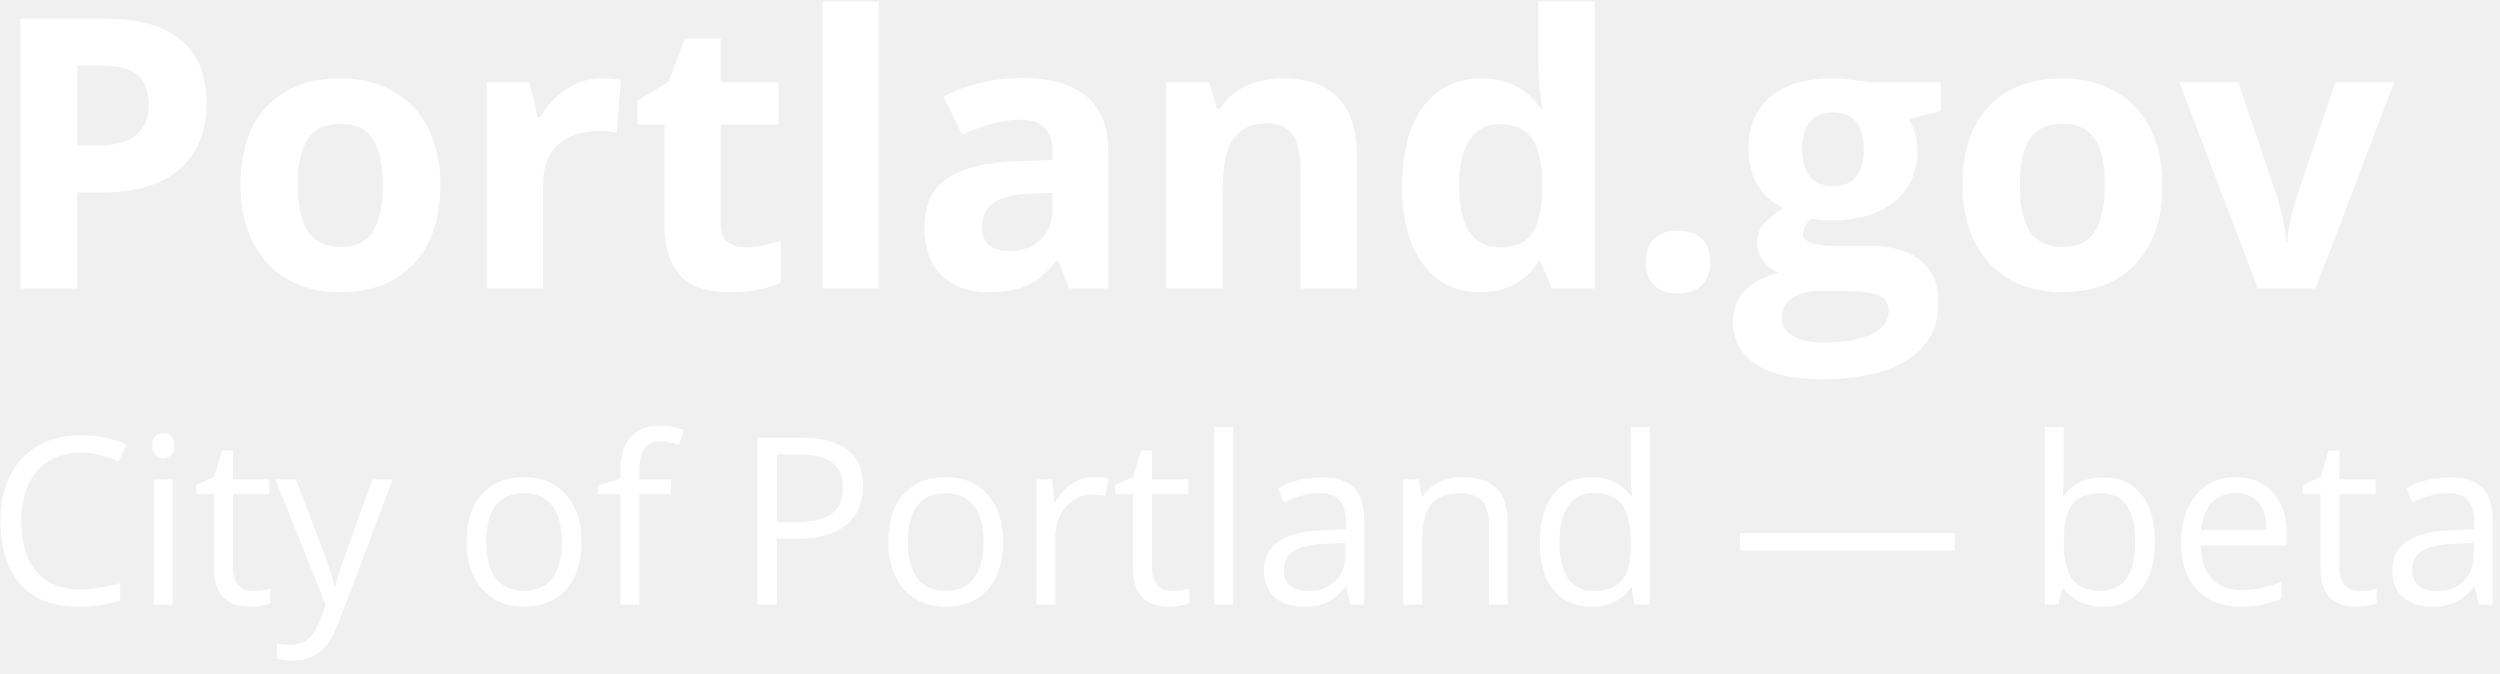
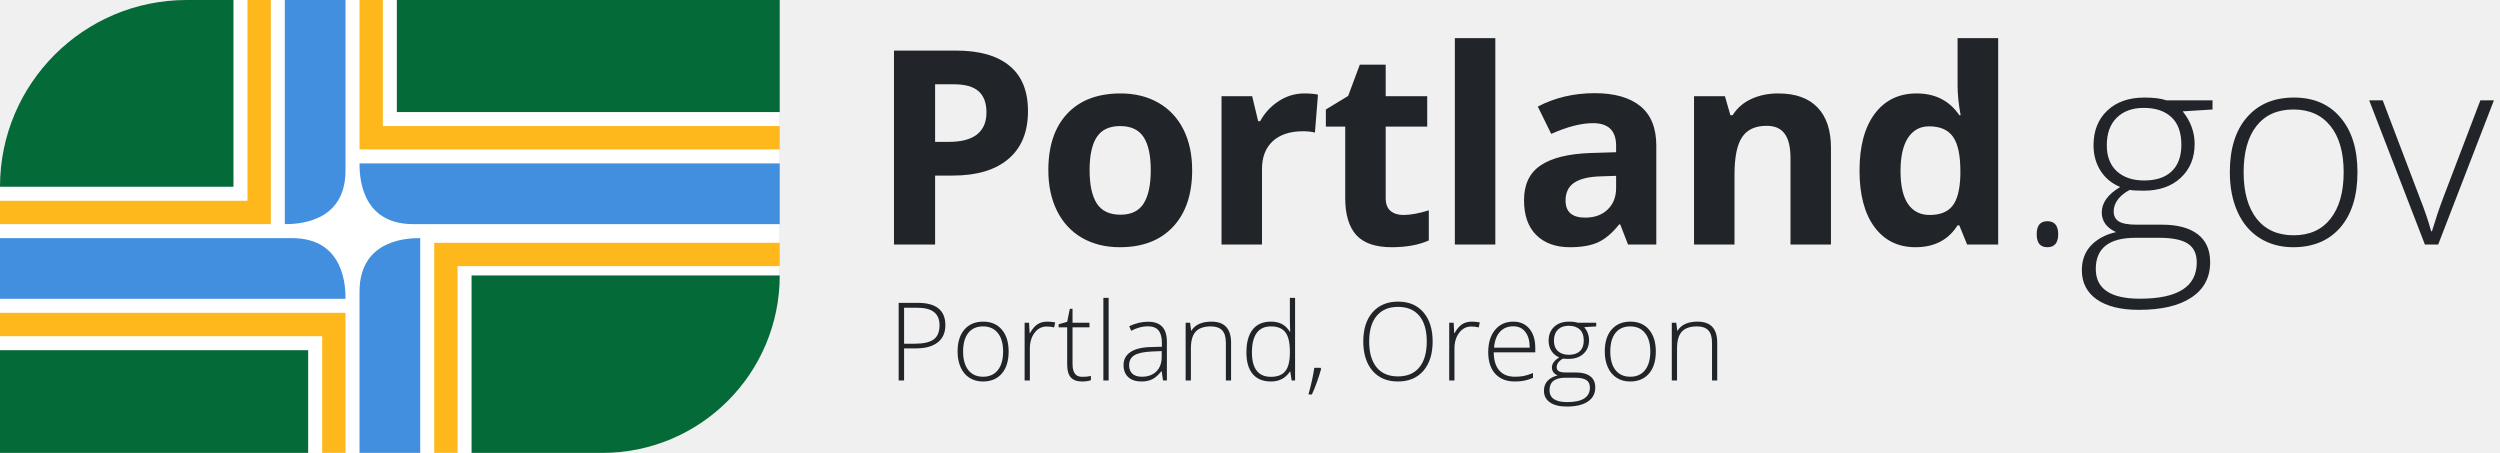
- <svg xmlns="http://www.w3.org/2000/svg" width="182" height="49" viewBox="0 0 182 49" fill="none">
-   <path d="M5.633 10.607H7.003C8.283 10.607 9.241 10.356 9.876 9.855C10.512 9.345 10.83 8.606 10.83 7.639C10.83 6.664 10.561 5.943 10.024 5.478C9.496 5.012 8.663 4.779 7.527 4.779H5.633V10.607ZM15.033 7.492C15.033 9.604 14.37 11.22 13.045 12.339C11.729 13.458 9.854 14.018 7.419 14.018H5.633V21H1.471V1.369H7.741C10.123 1.369 11.931 1.883 13.166 2.913C14.411 3.933 15.033 5.46 15.033 7.492Z" fill="white" />
-   <path d="M21.679 13.467C21.679 14.953 21.921 16.076 22.404 16.837C22.897 17.598 23.694 17.979 24.795 17.979C25.887 17.979 26.67 17.603 27.145 16.851C27.628 16.09 27.87 14.962 27.87 13.467C27.87 11.981 27.628 10.867 27.145 10.123C26.661 9.381 25.869 9.009 24.768 9.009C23.676 9.009 22.888 9.381 22.404 10.123C21.921 10.858 21.679 11.972 21.679 13.467ZM32.059 13.467C32.059 15.911 31.415 17.822 30.125 19.201C28.836 20.579 27.042 21.269 24.741 21.269C23.3 21.269 22.029 20.955 20.927 20.329C19.826 19.693 18.98 18.784 18.39 17.603C17.799 16.421 17.503 15.043 17.503 13.467C17.503 11.014 18.143 9.107 19.424 7.747C20.704 6.386 22.503 5.706 24.822 5.706C26.263 5.706 27.534 6.019 28.635 6.646C29.736 7.272 30.582 8.172 31.173 9.345C31.764 10.517 32.059 11.892 32.059 13.467Z" fill="white" />
-   <path d="M43.822 5.706C44.377 5.706 44.838 5.746 45.205 5.827L44.896 9.667C44.565 9.577 44.162 9.533 43.688 9.533C42.38 9.533 41.36 9.868 40.626 10.54C39.901 11.211 39.538 12.151 39.538 13.36V21H35.443V5.988H38.545L39.149 8.512H39.35C39.816 7.671 40.443 6.995 41.23 6.485C42.027 5.965 42.891 5.706 43.822 5.706Z" fill="white" />
-   <path d="M54.255 18.006C54.971 18.006 55.831 17.849 56.833 17.536V20.584C55.813 21.04 54.559 21.269 53.074 21.269C51.435 21.269 50.24 20.857 49.488 20.033C48.745 19.201 48.374 17.956 48.374 16.3V9.063H46.413V7.331L48.669 5.961L49.851 2.792H52.469V5.988H56.672V9.063H52.469V16.3C52.469 16.882 52.63 17.312 52.953 17.589C53.284 17.867 53.718 18.006 54.255 18.006Z" fill="white" />
-   <path d="M63.977 21H59.881V0.106H63.977V21Z" fill="white" />
-   <path d="M77.821 21L77.029 18.959H76.921C76.232 19.827 75.52 20.432 74.786 20.772C74.061 21.103 73.112 21.269 71.939 21.269C70.498 21.269 69.361 20.857 68.529 20.033C67.705 19.21 67.293 18.037 67.293 16.515C67.293 14.922 67.849 13.749 68.959 12.997C70.078 12.236 71.76 11.815 74.007 11.735L76.612 11.654V10.996C76.612 9.475 75.834 8.714 74.276 8.714C73.076 8.714 71.666 9.076 70.046 9.801L68.69 7.035C70.418 6.131 72.333 5.679 74.437 5.679C76.451 5.679 77.995 6.118 79.07 6.995C80.144 7.872 80.681 9.206 80.681 10.996V21H77.821ZM76.612 14.044L75.028 14.098C73.837 14.134 72.951 14.349 72.369 14.743C71.787 15.137 71.496 15.736 71.496 16.542C71.496 17.697 72.159 18.274 73.484 18.274C74.433 18.274 75.189 18.001 75.753 17.455C76.326 16.909 76.612 16.184 76.612 15.28V14.044Z" fill="white" />
-   <path d="M98.768 21H94.673V12.232C94.673 11.149 94.48 10.338 94.095 9.801C93.71 9.255 93.097 8.982 92.256 8.982C91.11 8.982 90.282 9.367 89.772 10.137C89.261 10.898 89.006 12.165 89.006 13.937V21H84.911V5.988H88.039L88.59 7.908H88.818C89.275 7.183 89.901 6.637 90.698 6.27C91.504 5.894 92.417 5.706 93.437 5.706C95.183 5.706 96.508 6.18 97.412 7.129C98.316 8.069 98.768 9.43 98.768 11.211V21Z" fill="white" />
-   <path d="M107.738 21.269C105.974 21.269 104.587 20.584 103.575 19.214C102.573 17.845 102.071 15.947 102.071 13.521C102.071 11.059 102.582 9.143 103.602 7.774C104.632 6.395 106.046 5.706 107.845 5.706C109.734 5.706 111.175 6.44 112.169 7.908H112.303C112.097 6.789 111.994 5.791 111.994 4.914V0.106H116.103V21H112.961L112.169 19.053H111.994C111.063 20.53 109.645 21.269 107.738 21.269ZM109.175 18.006C110.222 18.006 110.987 17.701 111.471 17.093C111.963 16.484 112.232 15.45 112.276 13.991V13.548C112.276 11.936 112.026 10.781 111.524 10.083C111.032 9.385 110.226 9.036 109.107 9.036C108.194 9.036 107.483 9.425 106.972 10.204C106.471 10.974 106.22 12.097 106.22 13.575C106.22 15.052 106.476 16.162 106.986 16.904C107.496 17.639 108.226 18.006 109.175 18.006Z" fill="white" />
-   <path d="M119.809 19.08C119.809 18.328 120.011 17.759 120.414 17.375C120.816 16.99 121.403 16.797 122.173 16.797C122.916 16.797 123.489 16.994 123.891 17.388C124.303 17.782 124.509 18.346 124.509 19.08C124.509 19.787 124.303 20.346 123.891 20.758C123.48 21.161 122.907 21.363 122.173 21.363C121.421 21.363 120.839 21.166 120.427 20.772C120.015 20.369 119.809 19.805 119.809 19.08Z" fill="white" />
-   <path d="M141.294 5.988V8.069L138.944 8.673C139.374 9.345 139.588 10.097 139.588 10.929C139.588 12.54 139.024 13.798 137.896 14.702C136.778 15.598 135.22 16.045 133.224 16.045L132.485 16.005L131.881 15.938C131.46 16.26 131.25 16.618 131.25 17.012C131.25 17.603 132.002 17.898 133.506 17.898H136.057C137.704 17.898 138.957 18.252 139.817 18.959C140.685 19.666 141.119 20.705 141.119 22.074C141.119 23.829 140.385 25.189 138.917 26.156C137.458 27.123 135.359 27.606 132.619 27.606C130.525 27.606 128.922 27.239 127.812 26.505C126.711 25.78 126.161 24.76 126.161 23.444C126.161 22.54 126.443 21.783 127.007 21.175C127.571 20.566 128.399 20.132 129.491 19.872C129.07 19.693 128.703 19.402 128.39 18.999C128.076 18.587 127.92 18.153 127.92 17.697C127.92 17.124 128.085 16.649 128.417 16.273C128.748 15.889 129.227 15.512 129.853 15.146C129.066 14.805 128.439 14.259 127.973 13.507C127.517 12.755 127.289 11.869 127.289 10.849C127.289 9.21 127.821 7.944 128.886 7.049C129.952 6.153 131.474 5.706 133.452 5.706C133.873 5.706 134.369 5.746 134.942 5.827C135.524 5.898 135.896 5.952 136.057 5.988H141.294ZM129.706 23.122C129.706 23.686 129.974 24.129 130.511 24.451C131.057 24.773 131.818 24.934 132.794 24.934C134.262 24.934 135.412 24.733 136.245 24.33C137.077 23.927 137.494 23.377 137.494 22.678C137.494 22.114 137.247 21.725 136.755 21.51C136.263 21.295 135.502 21.188 134.472 21.188H132.351C131.599 21.188 130.968 21.363 130.458 21.712C129.956 22.07 129.706 22.54 129.706 23.122ZM131.196 10.902C131.196 11.717 131.38 12.361 131.747 12.836C132.123 13.31 132.691 13.548 133.452 13.548C134.222 13.548 134.786 13.31 135.144 12.836C135.502 12.361 135.681 11.717 135.681 10.902C135.681 9.094 134.938 8.19 133.452 8.19C131.948 8.19 131.196 9.094 131.196 10.902Z" fill="white" />
-   <path d="M147.041 13.467C147.041 14.953 147.282 16.076 147.766 16.837C148.258 17.598 149.055 17.979 150.156 17.979C151.248 17.979 152.031 17.603 152.506 16.851C152.989 16.09 153.231 14.962 153.231 13.467C153.231 11.981 152.989 10.867 152.506 10.123C152.022 9.381 151.23 9.009 150.129 9.009C149.037 9.009 148.249 9.381 147.766 10.123C147.282 10.858 147.041 11.972 147.041 13.467ZM157.42 13.467C157.42 15.911 156.776 17.822 155.487 19.201C154.198 20.579 152.403 21.269 150.102 21.269C148.661 21.269 147.39 20.955 146.289 20.329C145.188 19.693 144.342 18.784 143.751 17.603C143.16 16.421 142.865 15.043 142.865 13.467C142.865 11.014 143.505 9.107 144.785 7.747C146.065 6.386 147.864 5.706 150.183 5.706C151.624 5.706 152.895 6.019 153.996 6.646C155.097 7.272 155.943 8.172 156.534 9.345C157.125 10.517 157.42 11.892 157.42 13.467Z" fill="white" />
-   <path d="M164.376 21L158.656 5.988H162.939L165.84 14.541C166.162 15.624 166.363 16.649 166.444 17.616H166.524C166.569 16.757 166.771 15.732 167.129 14.541L170.016 5.988H174.299L168.579 21H164.376Z" fill="white" />
-   <path d="M5.865 32.952C4.531 32.952 3.477 33.397 2.702 34.288C1.933 35.173 1.548 36.388 1.548 37.932C1.548 39.52 1.919 40.749 2.661 41.618C3.408 42.481 4.47 42.913 5.848 42.913C6.695 42.913 7.66 42.76 8.745 42.456V43.693C7.904 44.008 6.866 44.166 5.632 44.166C3.845 44.166 2.464 43.624 1.49 42.539C0.522 41.454 0.038 39.913 0.038 37.916C0.038 36.665 0.27 35.569 0.735 34.628C1.205 33.688 1.88 32.963 2.76 32.454C3.646 31.945 4.686 31.69 5.881 31.69C7.154 31.69 8.266 31.922 9.218 32.387L8.621 33.599C7.702 33.167 6.783 32.952 5.865 32.952Z" fill="white" />
-   <path d="M12.563 44H11.185V34.902H12.563V44ZM11.069 32.437C11.069 32.122 11.147 31.892 11.302 31.748C11.457 31.599 11.65 31.524 11.883 31.524C12.104 31.524 12.295 31.599 12.456 31.748C12.616 31.898 12.696 32.127 12.696 32.437C12.696 32.747 12.616 32.979 12.456 33.134C12.295 33.284 12.104 33.358 11.883 33.358C11.65 33.358 11.457 33.284 11.302 33.134C11.147 32.979 11.069 32.747 11.069 32.437Z" fill="white" />
-   <path d="M18.424 43.029C18.667 43.029 18.902 43.012 19.129 42.979C19.356 42.94 19.536 42.901 19.669 42.863V43.917C19.52 43.989 19.298 44.047 19.005 44.091C18.717 44.141 18.457 44.166 18.225 44.166C16.465 44.166 15.585 43.239 15.585 41.385V35.973H14.282V35.309L15.585 34.736L16.166 32.794H16.963V34.902H19.602V35.973H16.963V41.327C16.963 41.875 17.093 42.296 17.353 42.589C17.613 42.882 17.97 43.029 18.424 43.029Z" fill="white" />
-   <path d="M20.051 34.902H21.528L23.52 40.09C23.958 41.275 24.229 42.13 24.334 42.655H24.4C24.472 42.373 24.622 41.892 24.849 41.211C25.081 40.525 25.834 38.422 27.106 34.902H28.584L24.674 45.262C24.287 46.285 23.833 47.01 23.313 47.437C22.798 47.868 22.165 48.084 21.412 48.084C20.991 48.084 20.576 48.037 20.167 47.943V46.839C20.471 46.905 20.812 46.938 21.188 46.938C22.134 46.938 22.809 46.407 23.213 45.345L23.72 44.05L20.051 34.902Z" fill="white" />
-   <path d="M42.33 39.443C42.33 40.926 41.956 42.085 41.209 42.921C40.462 43.751 39.43 44.166 38.113 44.166C37.3 44.166 36.578 43.975 35.947 43.593C35.316 43.211 34.829 42.664 34.486 41.95C34.143 41.236 33.971 40.4 33.971 39.443C33.971 37.96 34.342 36.806 35.084 35.981C35.825 35.151 36.854 34.736 38.171 34.736C39.444 34.736 40.454 35.16 41.201 36.006C41.954 36.853 42.33 37.998 42.33 39.443ZM35.399 39.443C35.399 40.605 35.631 41.49 36.096 42.099C36.561 42.708 37.245 43.012 38.147 43.012C39.048 43.012 39.732 42.711 40.197 42.107C40.667 41.499 40.902 40.611 40.902 39.443C40.902 38.286 40.667 37.409 40.197 36.812C39.732 36.208 39.043 35.907 38.13 35.907C37.228 35.907 36.547 36.203 36.088 36.795C35.629 37.387 35.399 38.27 35.399 39.443Z" fill="white" />
-   <path d="M48.855 35.973H46.539V44H45.161V35.973H43.534V35.351L45.161 34.852V34.346C45.161 32.111 46.137 30.993 48.091 30.993C48.572 30.993 49.137 31.09 49.784 31.283L49.427 32.387C48.896 32.216 48.442 32.13 48.066 32.13C47.546 32.13 47.161 32.304 46.912 32.653C46.663 32.996 46.539 33.549 46.539 34.313V34.902H48.855V35.973Z" fill="white" />
-   <path d="M62.833 35.4C62.833 36.629 62.412 37.575 61.571 38.239C60.736 38.898 59.538 39.227 57.977 39.227H56.549V44H55.138V31.864H58.284C61.317 31.864 62.833 33.043 62.833 35.4ZM56.549 38.015H57.819C59.07 38.015 59.975 37.813 60.534 37.409C61.093 37.005 61.372 36.358 61.372 35.467C61.372 34.664 61.109 34.067 60.584 33.674C60.058 33.281 59.239 33.084 58.127 33.084H56.549V38.015Z" fill="white" />
-   <path d="M73.026 39.443C73.026 40.926 72.653 42.085 71.906 42.921C71.159 43.751 70.127 44.166 68.81 44.166C67.996 44.166 67.274 43.975 66.643 43.593C66.012 43.211 65.525 42.664 65.182 41.95C64.839 41.236 64.668 40.4 64.668 39.443C64.668 37.96 65.038 36.806 65.78 35.981C66.521 35.151 67.551 34.736 68.868 34.736C70.141 34.736 71.15 35.16 71.897 36.006C72.65 36.853 73.026 37.998 73.026 39.443ZM66.095 39.443C66.095 40.605 66.328 41.49 66.793 42.099C67.257 42.708 67.941 43.012 68.843 43.012C69.745 43.012 70.428 42.711 70.893 42.107C71.363 41.499 71.599 40.611 71.599 39.443C71.599 38.286 71.363 37.409 70.893 36.812C70.428 36.208 69.739 35.907 68.826 35.907C67.924 35.907 67.243 36.203 66.784 36.795C66.325 37.387 66.095 38.27 66.095 39.443Z" fill="white" />
-   <path d="M79.601 34.736C80.005 34.736 80.367 34.77 80.688 34.836L80.497 36.114C80.121 36.031 79.789 35.99 79.501 35.99C78.765 35.99 78.134 36.289 77.608 36.886C77.088 37.484 76.828 38.228 76.828 39.119V44H75.45V34.902H76.587L76.745 36.587H76.811C77.149 35.995 77.556 35.539 78.032 35.218C78.508 34.897 79.031 34.736 79.601 34.736Z" fill="white" />
-   <path d="M85.328 43.029C85.572 43.029 85.807 43.012 86.034 42.979C86.261 42.94 86.44 42.901 86.573 42.863V43.917C86.424 43.989 86.203 44.047 85.909 44.091C85.621 44.141 85.361 44.166 85.129 44.166C83.369 44.166 82.489 43.239 82.489 41.385V35.973H81.186V35.309L82.489 34.736L83.07 32.794H83.867V34.902H86.507V35.973H83.867V41.327C83.867 41.875 83.997 42.296 84.257 42.589C84.517 42.882 84.874 43.029 85.328 43.029Z" fill="white" />
-   <path d="M89.777 44H88.399V31.084H89.777V44Z" fill="white" />
-   <path d="M98.294 44L98.02 42.705H97.954C97.5 43.275 97.046 43.662 96.592 43.867C96.144 44.066 95.582 44.166 94.907 44.166C94.005 44.166 93.297 43.934 92.782 43.469C92.273 43.004 92.019 42.343 92.019 41.485C92.019 39.648 93.488 38.685 96.426 38.596L97.97 38.546V37.982C97.97 37.268 97.815 36.742 97.505 36.405C97.201 36.062 96.711 35.89 96.036 35.89C95.278 35.89 94.42 36.123 93.463 36.587L93.04 35.533C93.488 35.29 93.978 35.099 94.509 34.96C95.046 34.822 95.582 34.753 96.119 34.753C97.204 34.753 98.006 34.994 98.526 35.475C99.052 35.956 99.315 36.728 99.315 37.791V44H98.294ZM95.181 43.029C96.039 43.029 96.711 42.794 97.198 42.323C97.691 41.853 97.937 41.194 97.937 40.348V39.526L96.559 39.584C95.463 39.623 94.672 39.794 94.185 40.099C93.704 40.398 93.463 40.865 93.463 41.502C93.463 41.999 93.612 42.379 93.911 42.639C94.216 42.899 94.639 43.029 95.181 43.029Z" fill="white" />
-   <path d="M108.388 44V38.115C108.388 37.373 108.219 36.82 107.881 36.455C107.544 36.089 107.015 35.907 106.296 35.907C105.344 35.907 104.647 36.164 104.204 36.679C103.761 37.193 103.54 38.043 103.54 39.227V44H102.162V34.902H103.283L103.507 36.148H103.573C103.855 35.699 104.251 35.353 104.76 35.11C105.269 34.861 105.837 34.736 106.462 34.736C107.558 34.736 108.382 35.002 108.936 35.533C109.489 36.059 109.766 36.903 109.766 38.065V44H108.388Z" fill="white" />
-   <path d="M118.797 42.78H118.722C118.086 43.704 117.134 44.166 115.867 44.166C114.677 44.166 113.75 43.759 113.086 42.946C112.427 42.132 112.098 40.976 112.098 39.476C112.098 37.976 112.43 36.812 113.094 35.981C113.758 35.151 114.682 34.736 115.867 34.736C117.101 34.736 118.047 35.185 118.706 36.081H118.813L118.755 35.425L118.722 34.786V31.084H120.1V44H118.979L118.797 42.78ZM116.041 43.012C116.982 43.012 117.662 42.758 118.083 42.248C118.509 41.734 118.722 40.907 118.722 39.767V39.476C118.722 38.187 118.506 37.268 118.075 36.72C117.649 36.167 116.965 35.89 116.024 35.89C115.216 35.89 114.597 36.206 114.165 36.836C113.739 37.462 113.526 38.347 113.526 39.493C113.526 40.655 113.739 41.532 114.165 42.124C114.591 42.716 115.216 43.012 116.041 43.012Z" fill="white" />
-   <path d="M126.666 40.074V38.812H142.305V40.074H126.666Z" fill="white" />
-   <path d="M153.096 34.753C154.291 34.753 155.218 35.162 155.876 35.981C156.541 36.795 156.873 37.949 156.873 39.443C156.873 40.937 156.538 42.099 155.868 42.929C155.204 43.754 154.28 44.166 153.096 44.166C152.504 44.166 151.961 44.058 151.469 43.842C150.982 43.621 150.572 43.283 150.24 42.83H150.141L149.85 44H148.862V31.084H150.24V34.222C150.24 34.925 150.218 35.555 150.174 36.114H150.24C150.882 35.207 151.834 34.753 153.096 34.753ZM152.896 35.907C151.956 35.907 151.278 36.178 150.863 36.72C150.448 37.257 150.24 38.165 150.24 39.443C150.24 40.721 150.453 41.637 150.879 42.19C151.306 42.738 151.989 43.012 152.93 43.012C153.776 43.012 154.407 42.705 154.822 42.091C155.237 41.471 155.445 40.583 155.445 39.426C155.445 38.242 155.237 37.359 154.822 36.778C154.407 36.197 153.765 35.907 152.896 35.907Z" fill="white" />
-   <path d="M163.131 44.166C161.787 44.166 160.724 43.757 159.944 42.938C159.169 42.118 158.782 40.981 158.782 39.526C158.782 38.059 159.141 36.895 159.861 36.031C160.586 35.168 161.557 34.736 162.774 34.736C163.914 34.736 164.816 35.113 165.48 35.865C166.145 36.612 166.477 37.6 166.477 38.829V39.7H160.209C160.237 40.768 160.506 41.579 161.015 42.132C161.529 42.686 162.251 42.962 163.181 42.962C164.161 42.962 165.129 42.758 166.086 42.348V43.577C165.599 43.787 165.137 43.936 164.7 44.025C164.269 44.119 163.746 44.166 163.131 44.166ZM162.758 35.89C162.027 35.89 161.444 36.128 161.006 36.604C160.575 37.08 160.32 37.738 160.243 38.58H164.999C164.999 37.711 164.805 37.047 164.418 36.587C164.031 36.123 163.477 35.89 162.758 35.89Z" fill="white" />
-   <path d="M171.772 43.029C172.016 43.029 172.251 43.012 172.478 42.979C172.705 42.94 172.885 42.901 173.018 42.863V43.917C172.868 43.989 172.647 44.047 172.354 44.091C172.066 44.141 171.806 44.166 171.573 44.166C169.813 44.166 168.934 43.239 168.934 41.385V35.973H167.63V35.309L168.934 34.736L169.515 32.794H170.312V34.902H172.951V35.973H170.312V41.327C170.312 41.875 170.442 42.296 170.702 42.589C170.962 42.882 171.319 43.029 171.772 43.029Z" fill="white" />
-   <path d="M180.438 44L180.165 42.705H180.098C179.644 43.275 179.191 43.662 178.737 43.867C178.289 44.066 177.727 44.166 177.052 44.166C176.15 44.166 175.441 43.934 174.927 43.469C174.418 43.004 174.163 42.343 174.163 41.485C174.163 39.648 175.632 38.685 178.571 38.596L180.115 38.546V37.982C180.115 37.268 179.96 36.742 179.65 36.405C179.346 36.062 178.856 35.89 178.181 35.89C177.423 35.89 176.565 36.123 175.607 36.587L175.184 35.533C175.632 35.29 176.122 35.099 176.653 34.96C177.19 34.822 177.727 34.753 178.264 34.753C179.348 34.753 180.151 34.994 180.671 35.475C181.197 35.956 181.459 36.728 181.459 37.791V44H180.438ZM177.326 43.029C178.183 43.029 178.856 42.794 179.343 42.323C179.835 41.853 180.082 41.194 180.082 40.348V39.526L178.704 39.584C177.608 39.623 176.817 39.794 176.33 40.099C175.848 40.398 175.607 40.865 175.607 41.502C175.607 41.999 175.757 42.379 176.056 42.639C176.36 42.899 176.783 43.029 177.326 43.029Z" fill="white" />
+ <svg xmlns="http://www.w3.org/2000/svg" width="276" height="50" viewBox="0 0 276 50" fill="none">
+   <g clip-path="url(#clip0)">
+     <path d="M25.748 20.619H0V38.917H33.988V50H52.27V30.412H86V12.371H43.773V0H25.748V20.619Z" fill="white" />
+     <path d="M39.691 18.041H86.082V24.742C86.082 24.742 51.524 24.742 45.607 24.742C39.691 24.742 39.691 19.158 39.691 18.041Z" fill="#418FDE" />
+     <path d="M46.392 26.289V50H39.691C39.691 50 39.691 38.122 39.691 32.205C39.691 26.289 45.275 26.289 46.392 26.289Z" fill="#418FDE" />
+     <path d="M31.443 24.742L31.443 2.92912e-07L38.144 0C38.144 0 38.144 12.909 38.144 18.826C38.144 24.742 32.56 24.742 31.443 24.742Z" fill="#418FDE" />
+     <path d="M38.144 32.99L0 32.99L5.85818e-07 26.289C5.85818e-07 26.289 26.318 26.289 32.231 26.289C38.144 26.289 38.144 31.873 38.144 32.99Z" fill="#418FDE" />
+     <path d="M39.691 0H42.268V13.918H86.082V16.495H39.691V0Z" fill="#FFB81C" />
+     <path d="M86.082 26.804V29.381L50.516 29.381V50H47.938V26.804L86.082 26.804Z" fill="#FFB81C" />
+     <path d="M27.32 0H29.897V24.742H0V22.165H27.32V0Z" fill="#FFB81C" />
+     <path d="M0 34.536H38.144V50H35.567V37.113H0V34.536Z" fill="#FFB81C" />
+     <path d="M52.062 30.412H86.082C86.082 41.23 77.313 50 66.495 50H52.062V30.412Z" fill="#046A38" />
+     <path d="M43.814 12.371V1.84759e-06L86.082 0V12.371L43.814 12.371Z" fill="#046A38" />
+     <path d="M4.95696e-07 50L0 38.66H34.021V50H4.95696e-07Z" fill="#046A38" />
+     <path d="M4.95696e-07 20.619C4.95696e-07 9.231 9.231 2.78149e-06 20.619 2.78149e-06H25.773V20.619H4.95696e-07Z" fill="#046A38" />
+   </g>
+   <path d="M103.236 15.662H104.73C106.127 15.662 107.172 15.389 107.865 14.842C108.559 14.285 108.905 13.479 108.905 12.425C108.905 11.36 108.612 10.574 108.026 10.066C107.45 9.559 106.542 9.305 105.302 9.305H103.236V15.662ZM113.49 12.264C113.49 14.568 112.768 16.331 111.322 17.552C109.887 18.773 107.841 19.383 105.185 19.383H103.236V27H98.695V5.584H105.536C108.134 5.584 110.106 6.146 111.454 7.269C112.812 8.382 113.49 10.047 113.49 12.264ZM120.291 18.782C120.291 20.403 120.555 21.629 121.082 22.459C121.619 23.289 122.488 23.704 123.69 23.704C124.881 23.704 125.736 23.294 126.253 22.474C126.78 21.644 127.044 20.413 127.044 18.782C127.044 17.161 126.78 15.945 126.253 15.135C125.726 14.324 124.862 13.919 123.66 13.919C122.469 13.919 121.61 14.324 121.082 15.135C120.555 15.935 120.291 17.151 120.291 18.782ZM131.614 18.782C131.614 21.448 130.911 23.533 129.505 25.037C128.099 26.541 126.141 27.293 123.631 27.293C122.059 27.293 120.672 26.951 119.471 26.268C118.27 25.574 117.347 24.583 116.702 23.294C116.058 22.005 115.736 20.501 115.736 18.782C115.736 16.106 116.434 14.026 117.83 12.542C119.227 11.058 121.19 10.315 123.719 10.315C125.291 10.315 126.678 10.657 127.879 11.341C129.08 12.024 130.003 13.006 130.648 14.285C131.292 15.565 131.614 17.064 131.614 18.782ZM143.996 10.315C144.602 10.315 145.105 10.359 145.505 10.447L145.168 14.637C144.807 14.539 144.368 14.49 143.85 14.49C142.424 14.49 141.311 14.856 140.51 15.589C139.719 16.321 139.324 17.347 139.324 18.665V27H134.856V10.623H138.24L138.899 13.377H139.119C139.626 12.459 140.31 11.722 141.169 11.165C142.038 10.599 142.981 10.315 143.996 10.315ZM154.928 23.733C155.71 23.733 156.647 23.562 157.741 23.221V26.546C156.628 27.044 155.26 27.293 153.639 27.293C151.852 27.293 150.548 26.844 149.728 25.945C148.918 25.037 148.512 23.68 148.512 21.873V13.977H146.374V12.088L148.835 10.594L150.124 7.137H152.98V10.623H157.565V13.977H152.98V21.873C152.98 22.508 153.156 22.977 153.507 23.279C153.869 23.582 154.342 23.733 154.928 23.733ZM165.084 27H160.616V4.207H165.084V27ZM179.736 27L178.872 24.773H178.755C178.003 25.721 177.227 26.38 176.426 26.751C175.635 27.112 174.6 27.293 173.32 27.293C171.748 27.293 170.508 26.844 169.6 25.945C168.701 25.047 168.252 23.768 168.252 22.107C168.252 20.369 168.857 19.09 170.068 18.27C171.289 17.439 173.125 16.98 175.576 16.893L178.418 16.805V16.087C178.418 14.427 177.568 13.597 175.869 13.597C174.561 13.597 173.022 13.992 171.255 14.783L169.775 11.766C171.66 10.779 173.75 10.286 176.045 10.286C178.242 10.286 179.927 10.765 181.099 11.722C182.271 12.679 182.856 14.134 182.856 16.087V27H179.736ZM178.418 19.412L176.689 19.471C175.391 19.51 174.424 19.744 173.789 20.174C173.154 20.604 172.837 21.258 172.837 22.137C172.837 23.396 173.56 24.026 175.005 24.026C176.04 24.026 176.865 23.729 177.48 23.133C178.105 22.537 178.418 21.746 178.418 20.76V19.412ZM202.138 27H197.67V17.435C197.67 16.253 197.46 15.369 197.04 14.783C196.62 14.188 195.951 13.89 195.033 13.89C193.783 13.89 192.88 14.31 192.323 15.149C191.767 15.979 191.488 17.361 191.488 19.295V27H187.021V10.623H190.434L191.034 12.718H191.283C191.781 11.927 192.465 11.331 193.334 10.931C194.213 10.521 195.209 10.315 196.322 10.315C198.227 10.315 199.672 10.833 200.658 11.868C201.645 12.894 202.138 14.378 202.138 16.321V27ZM211.473 27.293C209.549 27.293 208.036 26.546 206.932 25.052C205.838 23.558 205.291 21.487 205.291 18.841C205.291 16.155 205.848 14.065 206.961 12.571C208.084 11.067 209.627 10.315 211.59 10.315C213.651 10.315 215.223 11.116 216.307 12.718H216.454C216.229 11.497 216.117 10.408 216.117 9.451V4.207H220.599V27H217.171L216.307 24.876H216.117C215.101 26.487 213.553 27.293 211.473 27.293ZM213.04 23.733C214.183 23.733 215.018 23.401 215.545 22.737C216.082 22.073 216.375 20.945 216.424 19.354V18.87C216.424 17.112 216.151 15.852 215.604 15.091C215.067 14.329 214.188 13.948 212.967 13.948C211.971 13.948 211.195 14.373 210.638 15.223C210.091 16.062 209.818 17.288 209.818 18.899C209.818 20.511 210.096 21.722 210.653 22.532C211.209 23.333 212.005 23.733 213.04 23.733ZM224.851 25.857C224.851 24.9 225.242 24.422 226.023 24.422C226.824 24.422 227.224 24.9 227.224 25.857C227.224 26.814 226.824 27.293 226.023 27.293C225.242 27.293 224.851 26.814 224.851 25.857ZM244.264 11.077V12.088L240.969 12.293C241.847 13.387 242.287 14.588 242.287 15.896C242.287 17.43 241.774 18.675 240.749 19.632C239.733 20.579 238.366 21.053 236.647 21.053C235.925 21.053 235.417 21.023 235.124 20.965C234.548 21.268 234.108 21.624 233.805 22.034C233.503 22.444 233.351 22.879 233.351 23.338C233.351 23.846 233.542 24.217 233.923 24.451C234.313 24.686 234.963 24.803 235.871 24.803H238.654C240.383 24.803 241.706 25.154 242.624 25.857C243.542 26.551 244.001 27.581 244.001 28.948C244.001 30.628 243.317 31.922 241.95 32.83C240.593 33.748 238.654 34.207 236.135 34.207C234.133 34.207 232.58 33.821 231.476 33.05C230.383 32.278 229.836 31.204 229.836 29.827C229.836 28.733 230.173 27.825 230.846 27.102C231.53 26.38 232.453 25.887 233.615 25.623C233.137 25.418 232.751 25.13 232.458 24.759C232.175 24.378 232.033 23.943 232.033 23.455C232.033 22.391 232.712 21.453 234.069 20.643C233.141 20.262 232.419 19.666 231.901 18.855C231.384 18.035 231.125 17.098 231.125 16.043C231.125 14.451 231.628 13.177 232.634 12.22C233.649 11.253 235.016 10.77 236.735 10.77C237.78 10.77 238.591 10.872 239.167 11.077H244.264ZM231.374 29.695C231.374 31.883 233 32.977 236.252 32.977C240.431 32.977 242.521 31.644 242.521 28.977C242.521 28.02 242.194 27.327 241.54 26.898C240.886 26.468 239.826 26.253 238.361 26.253H235.754C232.834 26.253 231.374 27.4 231.374 29.695ZM232.59 16.043C232.59 17.273 232.961 18.23 233.703 18.914C234.455 19.588 235.456 19.925 236.706 19.925C238.034 19.925 239.05 19.588 239.753 18.914C240.466 18.24 240.822 17.264 240.822 15.984C240.822 14.627 240.456 13.611 239.723 12.938C239.001 12.254 237.985 11.912 236.677 11.912C235.407 11.912 234.406 12.278 233.674 13.011C232.951 13.733 232.59 14.744 232.59 16.043ZM260.265 19.017C260.265 21.614 259.635 23.645 258.375 25.11C257.115 26.565 255.377 27.293 253.16 27.293C251.764 27.293 250.533 26.956 249.469 26.282C248.404 25.608 247.589 24.642 247.022 23.382C246.456 22.122 246.173 20.667 246.173 19.017C246.173 16.419 246.803 14.398 248.062 12.952C249.322 11.497 251.051 10.77 253.248 10.77C255.436 10.77 257.149 11.507 258.39 12.981C259.64 14.446 260.265 16.458 260.265 19.017ZM247.696 19.017C247.696 21.204 248.175 22.913 249.132 24.144C250.099 25.364 251.461 25.975 253.219 25.975C254.977 25.975 256.334 25.364 257.291 24.144C258.258 22.913 258.741 21.204 258.741 19.017C258.741 16.819 258.253 15.115 257.276 13.904C256.31 12.693 254.947 12.088 253.189 12.088C251.432 12.088 250.074 12.693 249.117 13.904C248.17 15.105 247.696 16.81 247.696 19.017ZM267.71 27L261.558 11.077H263.052L267.168 21.902C267.715 23.289 268.125 24.5 268.399 25.535H268.487C268.887 24.207 269.297 22.986 269.717 21.873L273.833 11.077H275.327L269.175 27H267.71Z" fill="#212529" />
+   <path d="M104.369 35.895C104.369 36.723 104.088 37.357 103.525 37.799C102.963 38.24 102.166 38.461 101.135 38.461H99.811V42H99.213V33.434H101.311C103.35 33.434 104.369 34.254 104.369 35.895ZM99.811 37.945H100.988C101.953 37.945 102.65 37.787 103.08 37.471C103.51 37.15 103.725 36.633 103.725 35.918C103.725 35.258 103.521 34.77 103.115 34.453C102.709 34.133 102.08 33.973 101.229 33.973H99.811V37.945ZM111.354 38.807C111.354 39.846 111.102 40.658 110.598 41.244C110.094 41.826 109.398 42.117 108.512 42.117C107.953 42.117 107.461 41.982 107.035 41.713C106.609 41.443 106.283 41.057 106.057 40.553C105.83 40.049 105.717 39.467 105.717 38.807C105.717 37.768 105.969 36.959 106.473 36.381C106.977 35.799 107.668 35.508 108.547 35.508C109.422 35.508 110.107 35.803 110.604 36.393C111.104 36.978 111.354 37.783 111.354 38.807ZM106.326 38.807C106.326 39.682 106.518 40.365 106.9 40.857C107.287 41.346 107.832 41.59 108.535 41.59C109.238 41.59 109.781 41.346 110.164 40.857C110.551 40.365 110.744 39.682 110.744 38.807C110.744 37.928 110.549 37.246 110.158 36.762C109.771 36.277 109.227 36.035 108.523 36.035C107.82 36.035 107.277 36.277 106.895 36.762C106.516 37.242 106.326 37.924 106.326 38.807ZM115.625 35.508C115.895 35.508 116.184 35.535 116.492 35.59L116.381 36.147C116.115 36.08 115.84 36.047 115.555 36.047C115.012 36.047 114.566 36.277 114.219 36.738C113.871 37.199 113.697 37.781 113.697 38.484V42H113.117V35.631H113.609L113.668 36.779H113.709C113.971 36.31 114.25 35.982 114.547 35.795C114.844 35.603 115.203 35.508 115.625 35.508ZM119.475 41.602C119.842 41.602 120.162 41.57 120.436 41.508V41.977C120.154 42.07 119.83 42.117 119.463 42.117C118.9 42.117 118.484 41.967 118.215 41.666C117.949 41.365 117.816 40.893 117.816 40.248V36.135H116.873V35.795L117.816 35.531L118.109 34.09H118.408V35.631H120.277V36.135H118.408V40.166C118.408 40.654 118.494 41.016 118.666 41.25C118.838 41.484 119.107 41.602 119.475 41.602ZM122.393 42H121.812V32.883H122.393V42ZM128.398 42L128.252 40.992H128.205C127.885 41.402 127.555 41.693 127.215 41.865C126.879 42.033 126.48 42.117 126.02 42.117C125.395 42.117 124.908 41.957 124.561 41.637C124.213 41.316 124.039 40.873 124.039 40.307C124.039 39.685 124.297 39.203 124.812 38.859C125.332 38.516 126.082 38.334 127.062 38.315L128.275 38.279V37.857C128.275 37.252 128.152 36.795 127.906 36.486C127.66 36.178 127.264 36.023 126.717 36.023C126.127 36.023 125.516 36.188 124.883 36.516L124.666 36.012C125.365 35.684 126.057 35.52 126.74 35.52C127.439 35.52 127.961 35.701 128.305 36.065C128.652 36.428 128.826 36.994 128.826 37.764V42H128.398ZM126.055 41.59C126.734 41.59 127.27 41.397 127.66 41.01C128.055 40.619 128.252 40.078 128.252 39.387V38.76L127.139 38.807C126.244 38.85 125.605 38.99 125.223 39.228C124.844 39.463 124.654 39.83 124.654 40.33C124.654 40.728 124.775 41.039 125.018 41.262C125.264 41.48 125.609 41.59 126.055 41.59ZM135.336 42V37.869C135.336 37.228 135.201 36.764 134.932 36.475C134.662 36.182 134.244 36.035 133.678 36.035C132.916 36.035 132.357 36.228 132.002 36.615C131.65 36.998 131.475 37.621 131.475 38.484V42H130.895V35.631H131.387L131.498 36.504H131.533C131.947 35.84 132.684 35.508 133.742 35.508C135.188 35.508 135.91 36.283 135.91 37.834V42H135.336ZM140.305 35.508C140.766 35.508 141.164 35.592 141.5 35.76C141.836 35.928 142.137 36.215 142.402 36.621H142.438C142.414 36.129 142.402 35.647 142.402 35.174V32.883H142.977V42H142.596L142.449 41.027H142.402C141.918 41.754 141.223 42.117 140.316 42.117C139.438 42.117 138.766 41.844 138.301 41.297C137.836 40.75 137.604 39.953 137.604 38.906C137.604 37.805 137.834 36.963 138.295 36.381C138.756 35.799 139.426 35.508 140.305 35.508ZM140.305 36.035C139.609 36.035 139.086 36.279 138.734 36.768C138.387 37.256 138.213 37.965 138.213 38.895C138.213 40.699 138.914 41.602 140.316 41.602C141.035 41.602 141.562 41.393 141.898 40.975C142.234 40.557 142.402 39.867 142.402 38.906V38.807C142.402 37.822 142.236 37.115 141.904 36.685C141.576 36.252 141.043 36.035 140.305 36.035ZM145.783 40.605L145.854 40.728C145.561 41.764 145.221 42.703 144.834 43.547H144.453C144.754 42.473 144.969 41.492 145.098 40.605H145.783ZM158.164 37.705C158.164 39.065 157.824 40.141 157.145 40.934C156.465 41.723 155.527 42.117 154.332 42.117C153.141 42.117 152.205 41.723 151.525 40.934C150.846 40.141 150.506 39.06 150.506 37.693C150.506 36.33 150.848 35.258 151.531 34.477C152.219 33.691 153.156 33.299 154.344 33.299C155.539 33.299 156.475 33.693 157.15 34.482C157.826 35.268 158.164 36.342 158.164 37.705ZM151.156 37.705C151.156 38.932 151.43 39.881 151.977 40.553C152.523 41.221 153.309 41.555 154.332 41.555C155.363 41.555 156.15 41.223 156.693 40.559C157.24 39.895 157.514 38.943 157.514 37.705C157.514 36.471 157.24 35.525 156.693 34.869C156.15 34.209 155.367 33.879 154.344 33.879C153.324 33.879 152.537 34.211 151.982 34.875C151.432 35.539 151.156 36.482 151.156 37.705ZM162.5 35.508C162.77 35.508 163.059 35.535 163.367 35.59L163.256 36.147C162.99 36.08 162.715 36.047 162.43 36.047C161.887 36.047 161.441 36.277 161.094 36.738C160.746 37.199 160.572 37.781 160.572 38.484V42H159.992V35.631H160.484L160.543 36.779H160.584C160.846 36.31 161.125 35.982 161.422 35.795C161.719 35.603 162.078 35.508 162.5 35.508ZM167.24 42.117C166.314 42.117 165.592 41.832 165.072 41.262C164.557 40.691 164.299 39.893 164.299 38.865C164.299 37.85 164.549 37.037 165.049 36.428C165.549 35.815 166.223 35.508 167.07 35.508C167.82 35.508 168.412 35.77 168.846 36.293C169.279 36.816 169.496 37.527 169.496 38.426V38.895H164.908C164.916 39.77 165.119 40.438 165.518 40.898C165.92 41.359 166.494 41.59 167.24 41.59C167.604 41.59 167.922 41.565 168.195 41.514C168.473 41.463 168.822 41.353 169.244 41.185V41.713C168.885 41.869 168.553 41.975 168.248 42.029C167.943 42.088 167.607 42.117 167.24 42.117ZM167.07 36.023C166.457 36.023 165.965 36.227 165.594 36.633C165.223 37.035 165.006 37.617 164.943 38.379H168.881C168.881 37.641 168.721 37.065 168.4 36.65C168.08 36.232 167.637 36.023 167.07 36.023ZM176.223 35.631V36.035L174.904 36.117C175.256 36.555 175.432 37.035 175.432 37.559C175.432 38.172 175.227 38.67 174.816 39.053C174.41 39.432 173.863 39.621 173.176 39.621C172.887 39.621 172.684 39.609 172.566 39.586C172.336 39.707 172.16 39.85 172.039 40.014C171.918 40.178 171.857 40.352 171.857 40.535C171.857 40.738 171.934 40.887 172.086 40.98C172.242 41.074 172.502 41.121 172.865 41.121H173.979C174.67 41.121 175.199 41.262 175.566 41.543C175.934 41.82 176.117 42.232 176.117 42.779C176.117 43.451 175.844 43.969 175.297 44.332C174.754 44.699 173.979 44.883 172.971 44.883C172.17 44.883 171.549 44.728 171.107 44.42C170.67 44.111 170.451 43.682 170.451 43.131C170.451 42.693 170.586 42.33 170.855 42.041C171.129 41.752 171.498 41.555 171.963 41.449C171.771 41.367 171.617 41.252 171.5 41.103C171.387 40.951 171.33 40.777 171.33 40.582C171.33 40.156 171.602 39.781 172.145 39.457C171.773 39.305 171.484 39.066 171.277 38.742C171.07 38.414 170.967 38.039 170.967 37.617C170.967 36.98 171.168 36.471 171.57 36.088C171.977 35.701 172.523 35.508 173.211 35.508C173.629 35.508 173.953 35.549 174.184 35.631H176.223ZM171.066 43.078C171.066 43.953 171.717 44.391 173.018 44.391C174.689 44.391 175.525 43.857 175.525 42.791C175.525 42.408 175.395 42.131 175.133 41.959C174.871 41.787 174.447 41.701 173.861 41.701H172.818C171.65 41.701 171.066 42.16 171.066 43.078ZM171.553 37.617C171.553 38.109 171.701 38.492 171.998 38.766C172.299 39.035 172.699 39.17 173.199 39.17C173.73 39.17 174.137 39.035 174.418 38.766C174.703 38.496 174.846 38.105 174.846 37.594C174.846 37.051 174.699 36.645 174.406 36.375C174.117 36.102 173.711 35.965 173.188 35.965C172.68 35.965 172.279 36.111 171.986 36.404C171.697 36.693 171.553 37.098 171.553 37.617ZM182.803 38.807C182.803 39.846 182.551 40.658 182.047 41.244C181.543 41.826 180.848 42.117 179.961 42.117C179.402 42.117 178.91 41.982 178.484 41.713C178.059 41.443 177.732 41.057 177.506 40.553C177.279 40.049 177.166 39.467 177.166 38.807C177.166 37.768 177.418 36.959 177.922 36.381C178.426 35.799 179.117 35.508 179.996 35.508C180.871 35.508 181.557 35.803 182.053 36.393C182.553 36.978 182.803 37.783 182.803 38.807ZM177.775 38.807C177.775 39.682 177.967 40.365 178.35 40.857C178.736 41.346 179.281 41.59 179.984 41.59C180.688 41.59 181.23 41.346 181.613 40.857C182 40.365 182.193 39.682 182.193 38.807C182.193 37.928 181.998 37.246 181.607 36.762C181.221 36.277 180.676 36.035 179.973 36.035C179.27 36.035 178.727 36.277 178.344 36.762C177.965 37.242 177.775 37.924 177.775 38.807ZM189.008 42V37.869C189.008 37.228 188.873 36.764 188.604 36.475C188.334 36.182 187.916 36.035 187.35 36.035C186.588 36.035 186.029 36.228 185.674 36.615C185.322 36.998 185.146 37.621 185.146 38.484V42H184.566V35.631H185.059L185.17 36.504H185.205C185.619 35.84 186.355 35.508 187.414 35.508C188.859 35.508 189.582 36.283 189.582 37.834V42H189.008Z" fill="#212529" />
+   <defs>
+     <clipPath id="clip0">
+       <rect width="86.082" height="50" fill="white" />
+     </clipPath>
+   </defs>
</svg>
